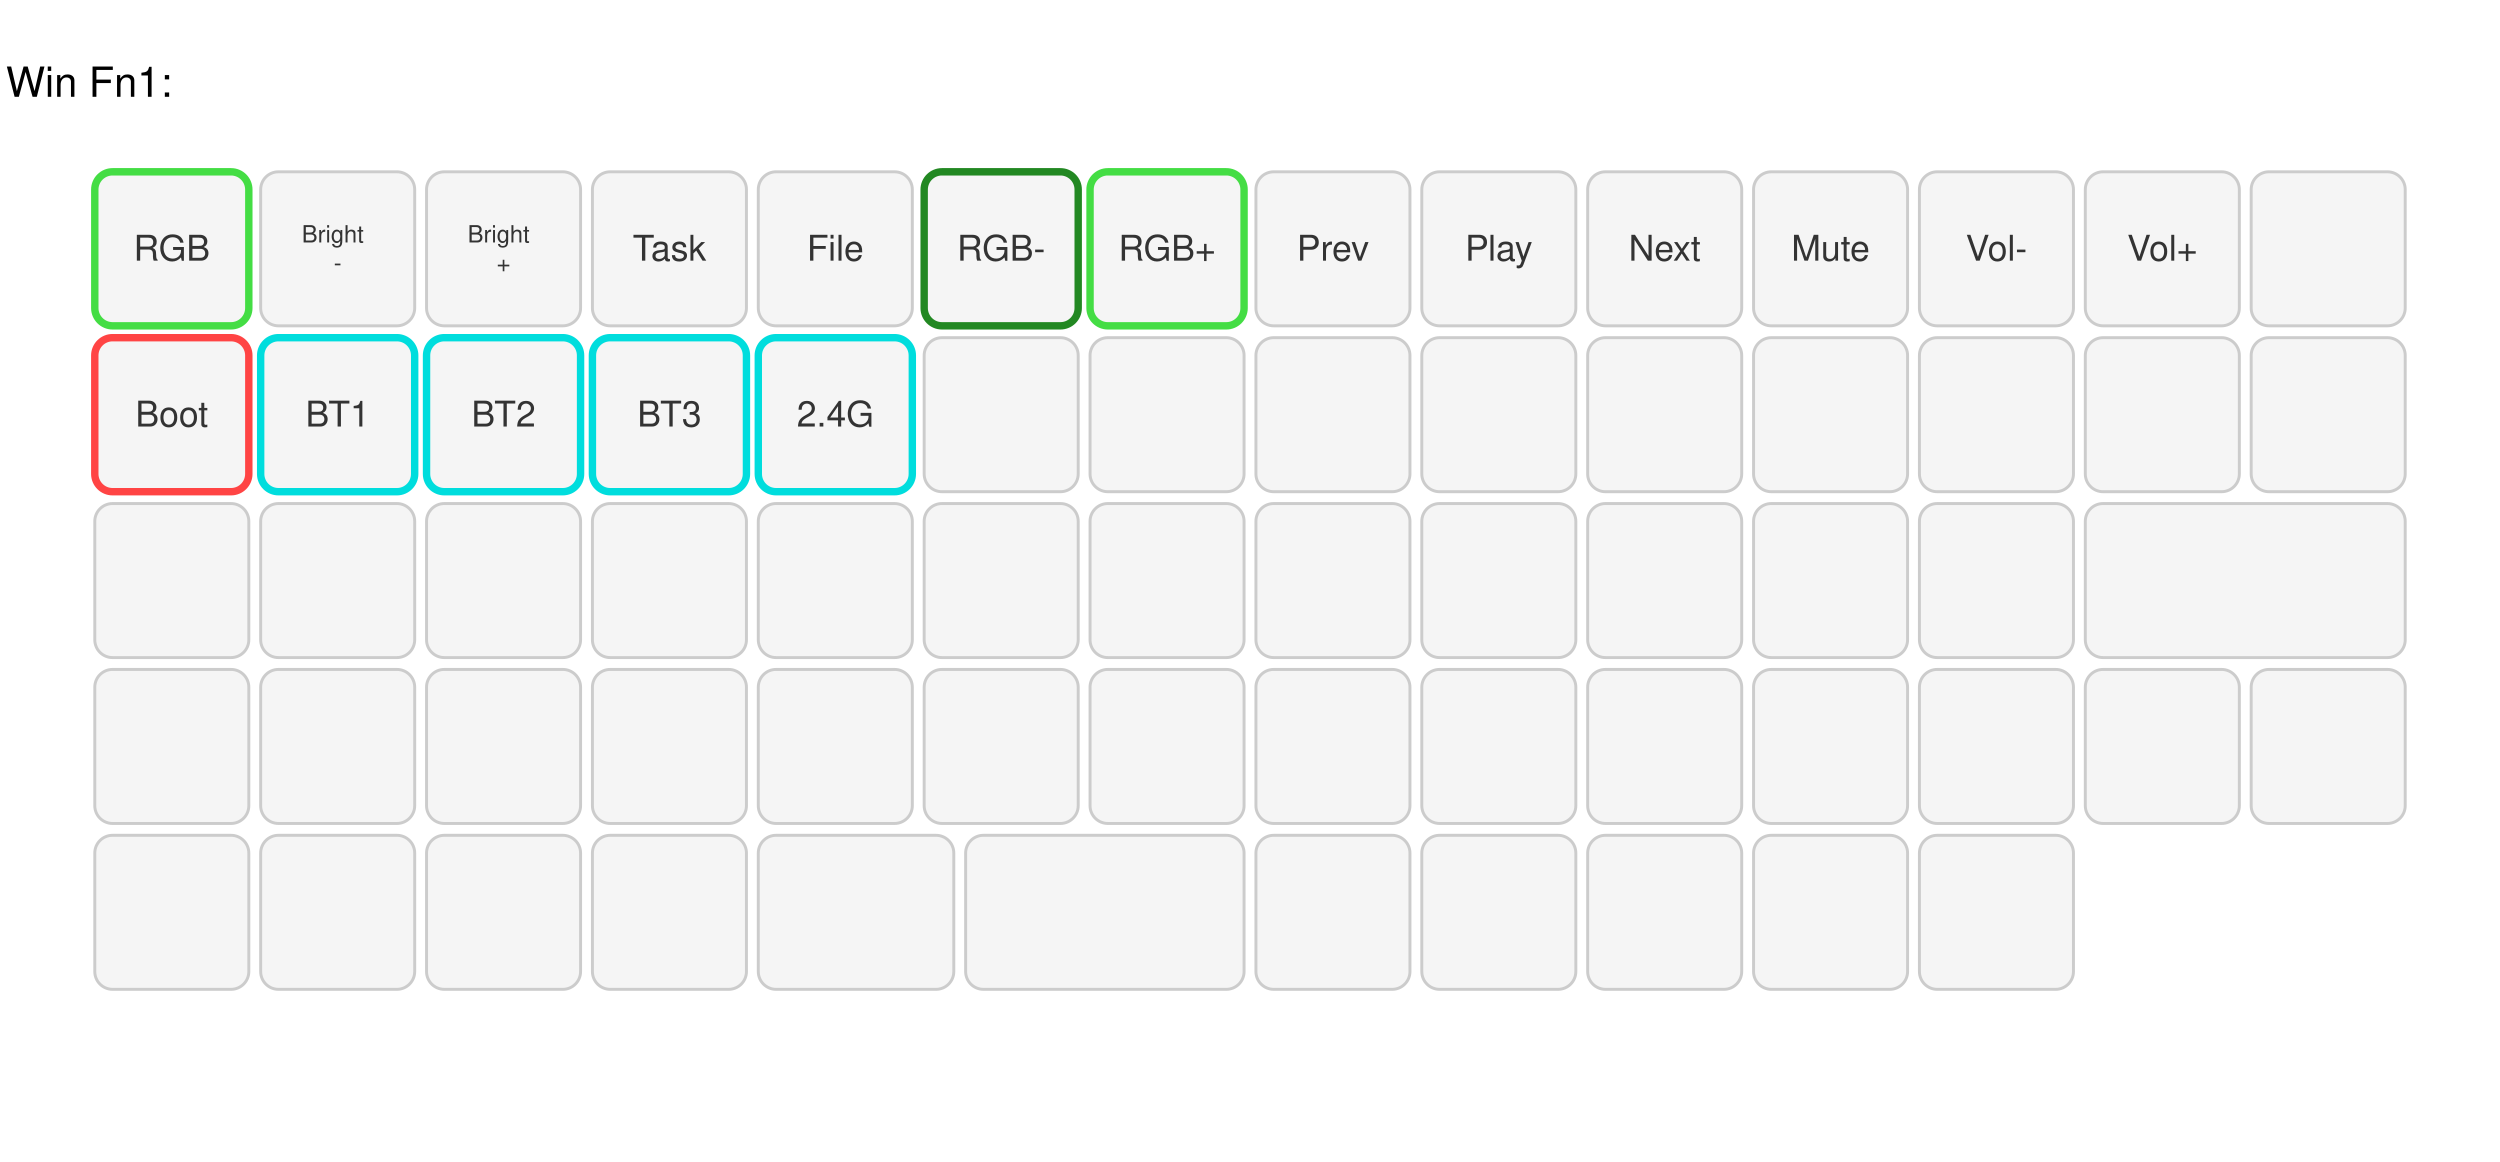
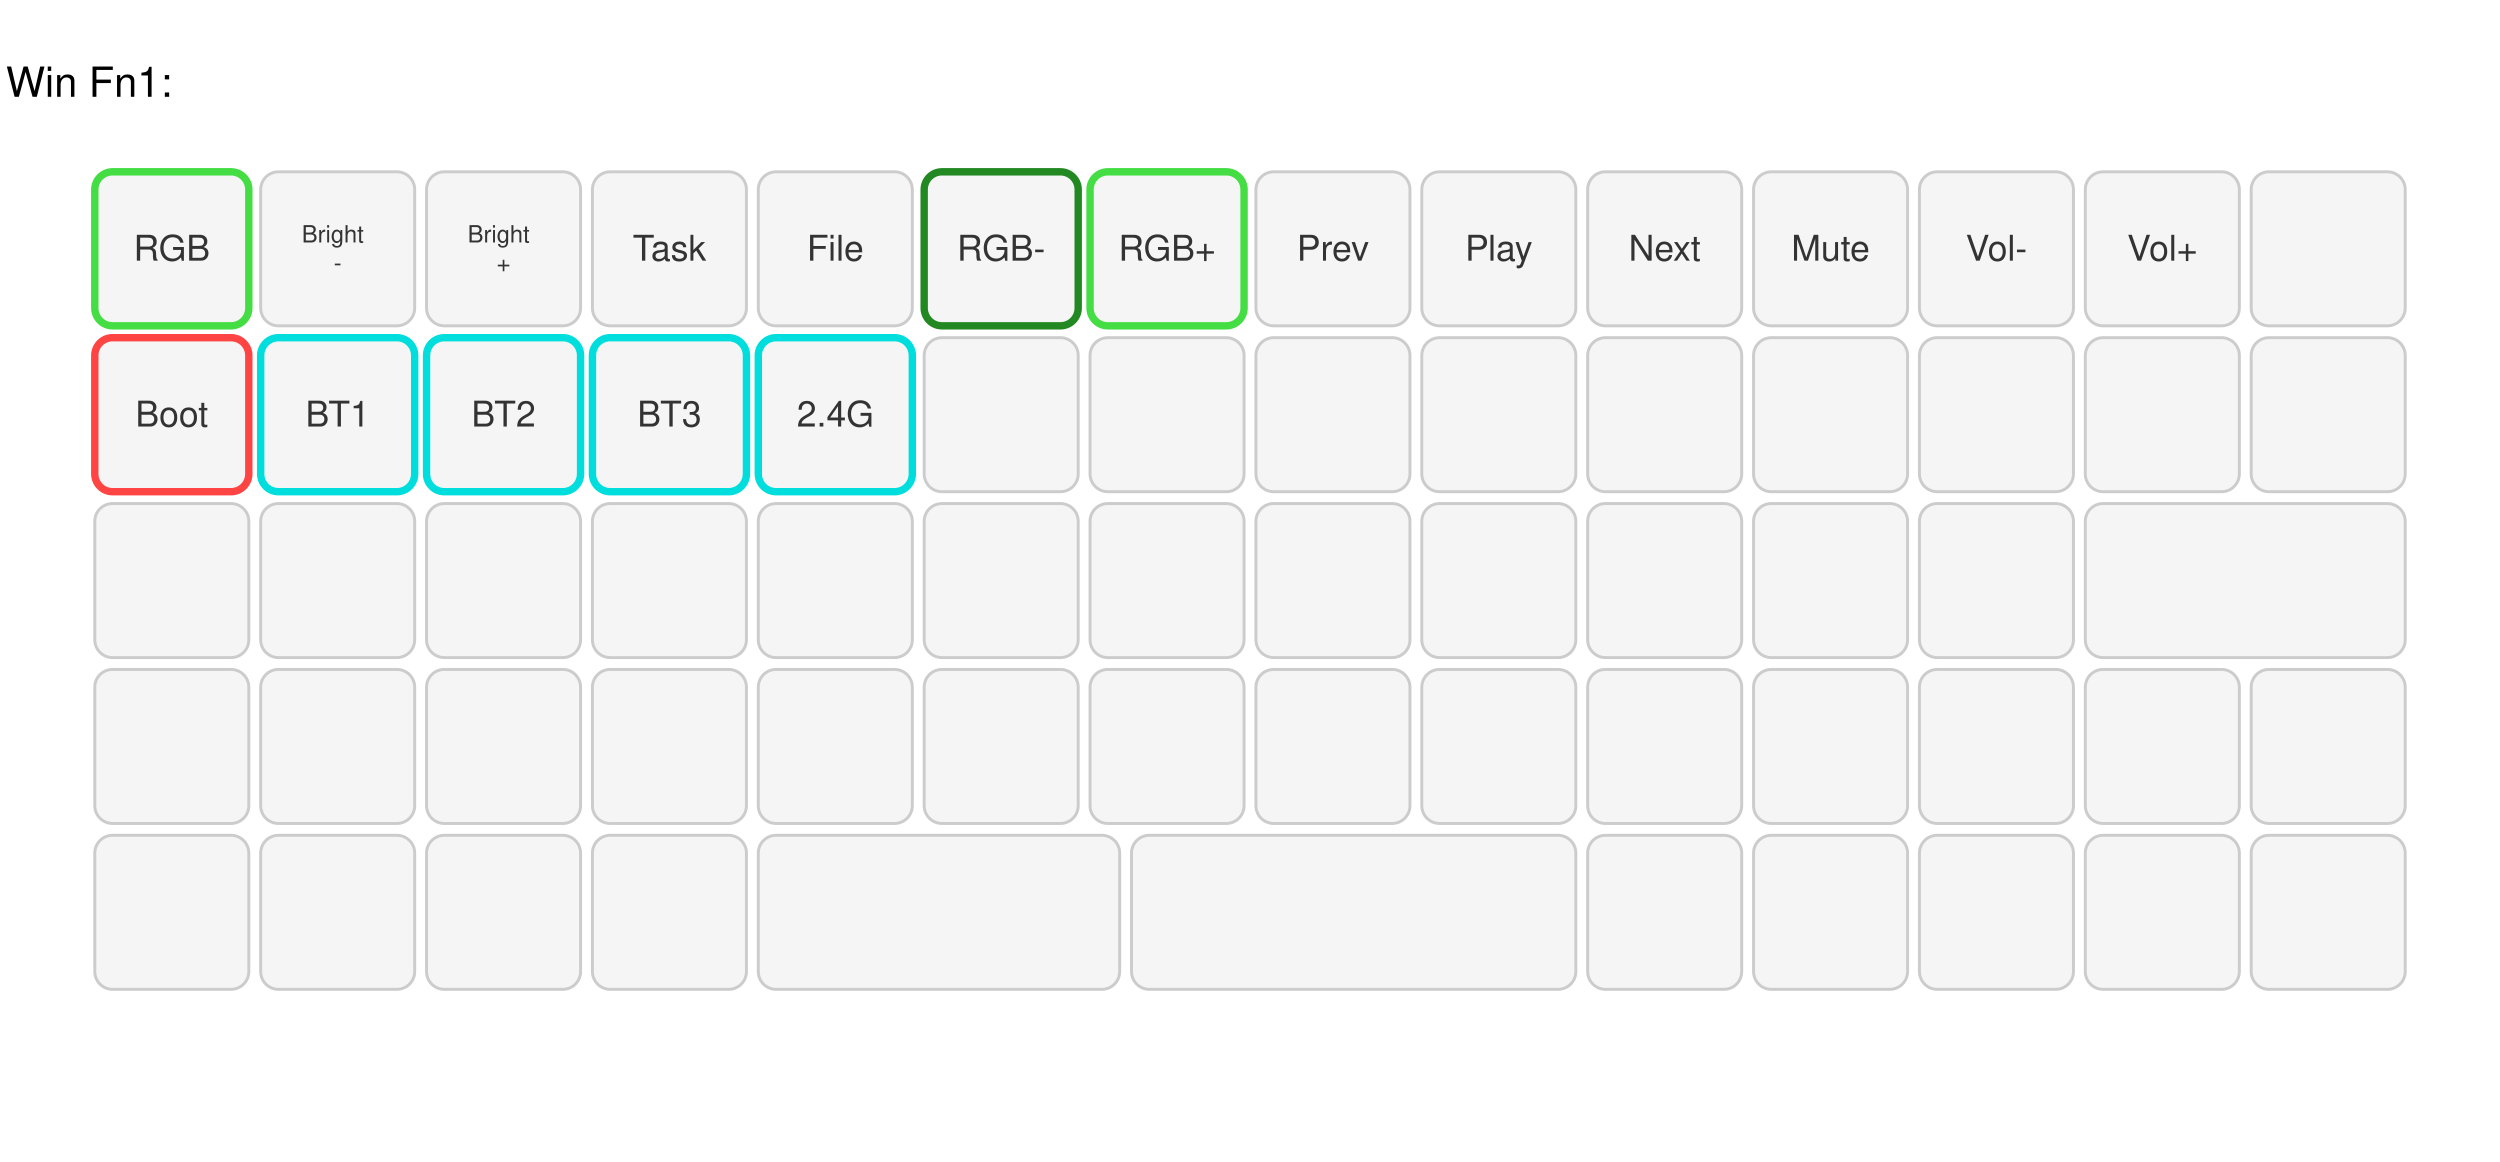
<svg xmlns="http://www.w3.org/2000/svg" width="844" height="392" viewBox="0 0 844 392" class="keymap">
  <style>svg {
  font-family: -apple-system, BlinkMacSystemFont, "SF Pro Text", "Helvetica Neue", Helvetica, Arial, sans-serif;
  font-size: 14px;
  font-kerning: normal;
  text-rendering: optimizeLegibility;
}
text { text-anchor: middle; dominant-baseline: middle; }
rect.key { fill: #f5f5f5; stroke: #cccccc; }
rect.held { fill: #a8d8ea; }
text.tap { font-size: 12px; fill: #333333; }
text.hold { font-size: 10px; fill: #666666; }
/* RGB layer indicator borders */
.rgb-magenta &gt; rect { stroke: #ff00ff; stroke-width: 2.5; }
.rgb-blue &gt; rect { stroke: #4488ff; stroke-width: 2.5; }
.rgb-yellow &gt; rect { stroke: #ffaa00; stroke-width: 2.5; }
.rgb-cyan &gt; rect { stroke: #00dddd; stroke-width: 2.5; }
.rgb-green &gt; rect { stroke: #44dd44; stroke-width: 2.5; }
.rgb-green-dark &gt; rect { stroke: #228822; stroke-width: 2.5; }
.rgb-red &gt; rect { stroke: #ff4444; stroke-width: 2.5; }
.rgb-orange &gt; rect { stroke: #ff8000; stroke-width: 2.5; }
</style>
  <g transform="translate(30, 0)" class="layer-Win Fn1">
    <text x="0" y="28" class="label" id="Win-Fn1">Win Fn1:</text>
    <g transform="translate(0, 56)">
      <g transform="translate(28, 28)" class="key rgb-green keypos-0">
        <rect rx="6" ry="6" x="-26" y="-26" width="52" height="52" class="key rgb-green" />
        <text x="0" y="0" class="key rgb-green tap">RGB</text>
      </g>
      <g transform="translate(84, 28)" class="key keypos-1">
        <rect rx="6" ry="6" x="-26" y="-26" width="52" height="52" class="key" />
        <text x="0" y="0" class="key tap">
          <tspan x="0" dy="-0.6em" style="font-size: 67%">Bright</tspan>
          <tspan x="0" dy="1.2em" style="font-size: 67%">-</tspan>
        </text>
      </g>
      <g transform="translate(140, 28)" class="key keypos-2">
        <rect rx="6" ry="6" x="-26" y="-26" width="52" height="52" class="key" />
        <text x="0" y="0" class="key tap">
          <tspan x="0" dy="-0.6em" style="font-size: 67%">Bright</tspan>
          <tspan x="0" dy="1.2em" style="font-size: 67%">+</tspan>
        </text>
      </g>
      <g transform="translate(196, 28)" class="key keypos-3">
        <rect rx="6" ry="6" x="-26" y="-26" width="52" height="52" class="key" />
        <text x="0" y="0" class="key tap">Task</text>
      </g>
      <g transform="translate(252, 28)" class="key keypos-4">
        <rect rx="6" ry="6" x="-26" y="-26" width="52" height="52" class="key" />
        <text x="0" y="0" class="key tap">File</text>
      </g>
      <g transform="translate(308, 28)" class="key rgb-green-dark keypos-5">
        <rect rx="6" ry="6" x="-26" y="-26" width="52" height="52" class="key rgb-green-dark" />
        <text x="0" y="0" class="key rgb-green-dark tap">RGB-</text>
      </g>
      <g transform="translate(364, 28)" class="key rgb-green keypos-6">
        <rect rx="6" ry="6" x="-26" y="-26" width="52" height="52" class="key rgb-green" />
        <text x="0" y="0" class="key rgb-green tap">RGB+</text>
      </g>
      <g transform="translate(420, 28)" class="key keypos-7">
        <rect rx="6" ry="6" x="-26" y="-26" width="52" height="52" class="key" />
        <text x="0" y="0" class="key tap">Prev</text>
      </g>
      <g transform="translate(476, 28)" class="key keypos-8">
        <rect rx="6" ry="6" x="-26" y="-26" width="52" height="52" class="key" />
        <text x="0" y="0" class="key tap">Play</text>
      </g>
      <g transform="translate(532, 28)" class="key keypos-9">
        <rect rx="6" ry="6" x="-26" y="-26" width="52" height="52" class="key" />
        <text x="0" y="0" class="key tap">Next</text>
      </g>
      <g transform="translate(588, 28)" class="key keypos-10">
        <rect rx="6" ry="6" x="-26" y="-26" width="52" height="52" class="key" />
        <text x="0" y="0" class="key tap">Mute</text>
      </g>
      <g transform="translate(644, 28)" class="key keypos-11">
        <rect rx="6" ry="6" x="-26" y="-26" width="52" height="52" class="key" />
        <text x="0" y="0" class="key tap">Vol-</text>
      </g>
      <g transform="translate(700, 28)" class="key keypos-12">
        <rect rx="6" ry="6" x="-26" y="-26" width="52" height="52" class="key" />
        <text x="0" y="0" class="key tap">Vol+</text>
      </g>
      <g transform="translate(756, 28)" class="key keypos-13">
        <rect rx="6" ry="6" x="-26" y="-26" width="52" height="52" class="key" />
      </g>
      <g transform="translate(28, 84)" class="key rgb-red keypos-14">
        <rect rx="6" ry="6" x="-26" y="-26" width="52" height="52" class="key rgb-red" />
        <text x="0" y="0" class="key rgb-red tap">Boot</text>
      </g>
      <g transform="translate(84, 84)" class="key rgb-cyan keypos-15">
        <rect rx="6" ry="6" x="-26" y="-26" width="52" height="52" class="key rgb-cyan" />
        <text x="0" y="0" class="key rgb-cyan tap">BT1</text>
      </g>
      <g transform="translate(140, 84)" class="key rgb-cyan keypos-16">
        <rect rx="6" ry="6" x="-26" y="-26" width="52" height="52" class="key rgb-cyan" />
        <text x="0" y="0" class="key rgb-cyan tap">BT2</text>
      </g>
      <g transform="translate(196, 84)" class="key rgb-cyan keypos-17">
        <rect rx="6" ry="6" x="-26" y="-26" width="52" height="52" class="key rgb-cyan" />
        <text x="0" y="0" class="key rgb-cyan tap">BT3</text>
      </g>
      <g transform="translate(252, 84)" class="key rgb-cyan keypos-18">
        <rect rx="6" ry="6" x="-26" y="-26" width="52" height="52" class="key rgb-cyan" />
        <text x="0" y="0" class="key rgb-cyan tap">2.4G</text>
      </g>
      <g transform="translate(308, 84)" class="key keypos-19">
        <rect rx="6" ry="6" x="-26" y="-26" width="52" height="52" class="key" />
      </g>
      <g transform="translate(364, 84)" class="key keypos-20">
        <rect rx="6" ry="6" x="-26" y="-26" width="52" height="52" class="key" />
      </g>
      <g transform="translate(420, 84)" class="key keypos-21">
        <rect rx="6" ry="6" x="-26" y="-26" width="52" height="52" class="key" />
      </g>
      <g transform="translate(476, 84)" class="key keypos-22">
        <rect rx="6" ry="6" x="-26" y="-26" width="52" height="52" class="key" />
      </g>
      <g transform="translate(532, 84)" class="key keypos-23">
        <rect rx="6" ry="6" x="-26" y="-26" width="52" height="52" class="key" />
      </g>
      <g transform="translate(588, 84)" class="key keypos-24">
        <rect rx="6" ry="6" x="-26" y="-26" width="52" height="52" class="key" />
      </g>
      <g transform="translate(644, 84)" class="key keypos-25">
        <rect rx="6" ry="6" x="-26" y="-26" width="52" height="52" class="key" />
      </g>
      <g transform="translate(700, 84)" class="key keypos-26">
        <rect rx="6" ry="6" x="-26" y="-26" width="52" height="52" class="key" />
      </g>
      <g transform="translate(756, 84)" class="key keypos-27">
        <rect rx="6" ry="6" x="-26" y="-26" width="52" height="52" class="key" />
      </g>
      <g transform="translate(28, 140)" class="key keypos-28">
        <rect rx="6" ry="6" x="-26" y="-26" width="52" height="52" class="key" />
      </g>
      <g transform="translate(84, 140)" class="key keypos-29">
        <rect rx="6" ry="6" x="-26" y="-26" width="52" height="52" class="key" />
      </g>
      <g transform="translate(140, 140)" class="key keypos-30">
        <rect rx="6" ry="6" x="-26" y="-26" width="52" height="52" class="key" />
      </g>
      <g transform="translate(196, 140)" class="key keypos-31">
        <rect rx="6" ry="6" x="-26" y="-26" width="52" height="52" class="key" />
      </g>
      <g transform="translate(252, 140)" class="key keypos-32">
        <rect rx="6" ry="6" x="-26" y="-26" width="52" height="52" class="key" />
      </g>
      <g transform="translate(308, 140)" class="key keypos-33">
        <rect rx="6" ry="6" x="-26" y="-26" width="52" height="52" class="key" />
      </g>
      <g transform="translate(364, 140)" class="key keypos-34">
        <rect rx="6" ry="6" x="-26" y="-26" width="52" height="52" class="key" />
      </g>
      <g transform="translate(420, 140)" class="key keypos-35">
        <rect rx="6" ry="6" x="-26" y="-26" width="52" height="52" class="key" />
      </g>
      <g transform="translate(476, 140)" class="key keypos-36">
        <rect rx="6" ry="6" x="-26" y="-26" width="52" height="52" class="key" />
      </g>
      <g transform="translate(532, 140)" class="key keypos-37">
        <rect rx="6" ry="6" x="-26" y="-26" width="52" height="52" class="key" />
      </g>
      <g transform="translate(588, 140)" class="key keypos-38">
        <rect rx="6" ry="6" x="-26" y="-26" width="52" height="52" class="key" />
      </g>
      <g transform="translate(644, 140)" class="key keypos-39">
        <rect rx="6" ry="6" x="-26" y="-26" width="52" height="52" class="key" />
      </g>
      <g transform="translate(728, 140)" class="key keypos-40">
        <rect rx="6" ry="6" x="-54" y="-26" width="108" height="52" class="key" />
      </g>
      <g transform="translate(28, 196)" class="key keypos-41">
        <rect rx="6" ry="6" x="-26" y="-26" width="52" height="52" class="key" />
      </g>
      <g transform="translate(84, 196)" class="key keypos-42">
        <rect rx="6" ry="6" x="-26" y="-26" width="52" height="52" class="key" />
      </g>
      <g transform="translate(140, 196)" class="key keypos-43">
        <rect rx="6" ry="6" x="-26" y="-26" width="52" height="52" class="key" />
      </g>
      <g transform="translate(196, 196)" class="key keypos-44">
        <rect rx="6" ry="6" x="-26" y="-26" width="52" height="52" class="key" />
      </g>
      <g transform="translate(252, 196)" class="key keypos-45">
        <rect rx="6" ry="6" x="-26" y="-26" width="52" height="52" class="key" />
      </g>
      <g transform="translate(308, 196)" class="key keypos-46">
        <rect rx="6" ry="6" x="-26" y="-26" width="52" height="52" class="key" />
      </g>
      <g transform="translate(364, 196)" class="key keypos-47">
        <rect rx="6" ry="6" x="-26" y="-26" width="52" height="52" class="key" />
      </g>
      <g transform="translate(420, 196)" class="key keypos-48">
        <rect rx="6" ry="6" x="-26" y="-26" width="52" height="52" class="key" />
      </g>
      <g transform="translate(476, 196)" class="key keypos-49">
        <rect rx="6" ry="6" x="-26" y="-26" width="52" height="52" class="key" />
      </g>
      <g transform="translate(532, 196)" class="key keypos-50">
        <rect rx="6" ry="6" x="-26" y="-26" width="52" height="52" class="key" />
      </g>
      <g transform="translate(588, 196)" class="key keypos-51">
        <rect rx="6" ry="6" x="-26" y="-26" width="52" height="52" class="key" />
      </g>
      <g transform="translate(644, 196)" class="key keypos-52">
        <rect rx="6" ry="6" x="-26" y="-26" width="52" height="52" class="key" />
      </g>
      <g transform="translate(700, 196)" class="key keypos-53">
        <rect rx="6" ry="6" x="-26" y="-26" width="52" height="52" class="key" />
      </g>
      <g transform="translate(756, 196)" class="key keypos-54">
        <rect rx="6" ry="6" x="-26" y="-26" width="52" height="52" class="key" />
      </g>
      <g transform="translate(28, 252)" class="key keypos-55">
        <rect rx="6" ry="6" x="-26" y="-26" width="52" height="52" class="key" />
      </g>
      <g transform="translate(84, 252)" class="key keypos-56">
        <rect rx="6" ry="6" x="-26" y="-26" width="52" height="52" class="key" />
      </g>
      <g transform="translate(140, 252)" class="key keypos-57">
        <rect rx="6" ry="6" x="-26" y="-26" width="52" height="52" class="key" />
      </g>
      <g transform="translate(196, 252)" class="key keypos-58">
        <rect rx="6" ry="6" x="-26" y="-26" width="52" height="52" class="key" />
      </g>
-       <g transform="translate(259, 252)" class="key keypos-59">
-         <rect rx="6" ry="6" x="-33" y="-26" width="66" height="52" class="key" />
-       </g>
-       <g transform="translate(343, 252)" class="key keypos-60">
-         <rect rx="6" ry="6" x="-47" y="-26" width="94" height="52" class="key" />
-       </g>
-       <g transform="translate(420, 252)" class="key keypos-61">
-         <rect rx="6" ry="6" x="-26" y="-26" width="52" height="52" class="key" />
-       </g>
-       <g transform="translate(476, 252)" class="key keypos-62">
-         <rect rx="6" ry="6" x="-26" y="-26" width="52" height="52" class="key" />
-       </g>
-       <g transform="translate(532, 252)" class="key keypos-63">
-         <rect rx="6" ry="6" x="-26" y="-26" width="52" height="52" class="key" />
-       </g>
-       <g transform="translate(588, 252)" class="key keypos-64">
-         <rect rx="6" ry="6" x="-26" y="-26" width="52" height="52" class="key" />
-       </g>
-       <g transform="translate(644, 252)" class="key keypos-65">
+       <g transform="translate(287, 252)" class="key keypos-59">
+         <rect rx="6" ry="6" x="-61" y="-26" width="122" height="52" class="key" />
+       </g>
+       <g transform="translate(427, 252)" class="key keypos-60">
+         <rect rx="6" ry="6" x="-75" y="-26" width="150" height="52" class="key" />
+       </g>
+       <g transform="translate(532, 252)" class="key keypos-61">
+         <rect rx="6" ry="6" x="-26" y="-26" width="52" height="52" class="key" />
+       </g>
+       <g transform="translate(588, 252)" class="key keypos-62">
+         <rect rx="6" ry="6" x="-26" y="-26" width="52" height="52" class="key" />
+       </g>
+       <g transform="translate(644, 252)" class="key keypos-63">
+         <rect rx="6" ry="6" x="-26" y="-26" width="52" height="52" class="key" />
+       </g>
+       <g transform="translate(700, 252)" class="key keypos-64">
+         <rect rx="6" ry="6" x="-26" y="-26" width="52" height="52" class="key" />
+       </g>
+       <g transform="translate(756, 252)" class="key keypos-65">
        <rect rx="6" ry="6" x="-26" y="-26" width="52" height="52" class="key" />
      </g>
    </g>
  </g>
</svg>
